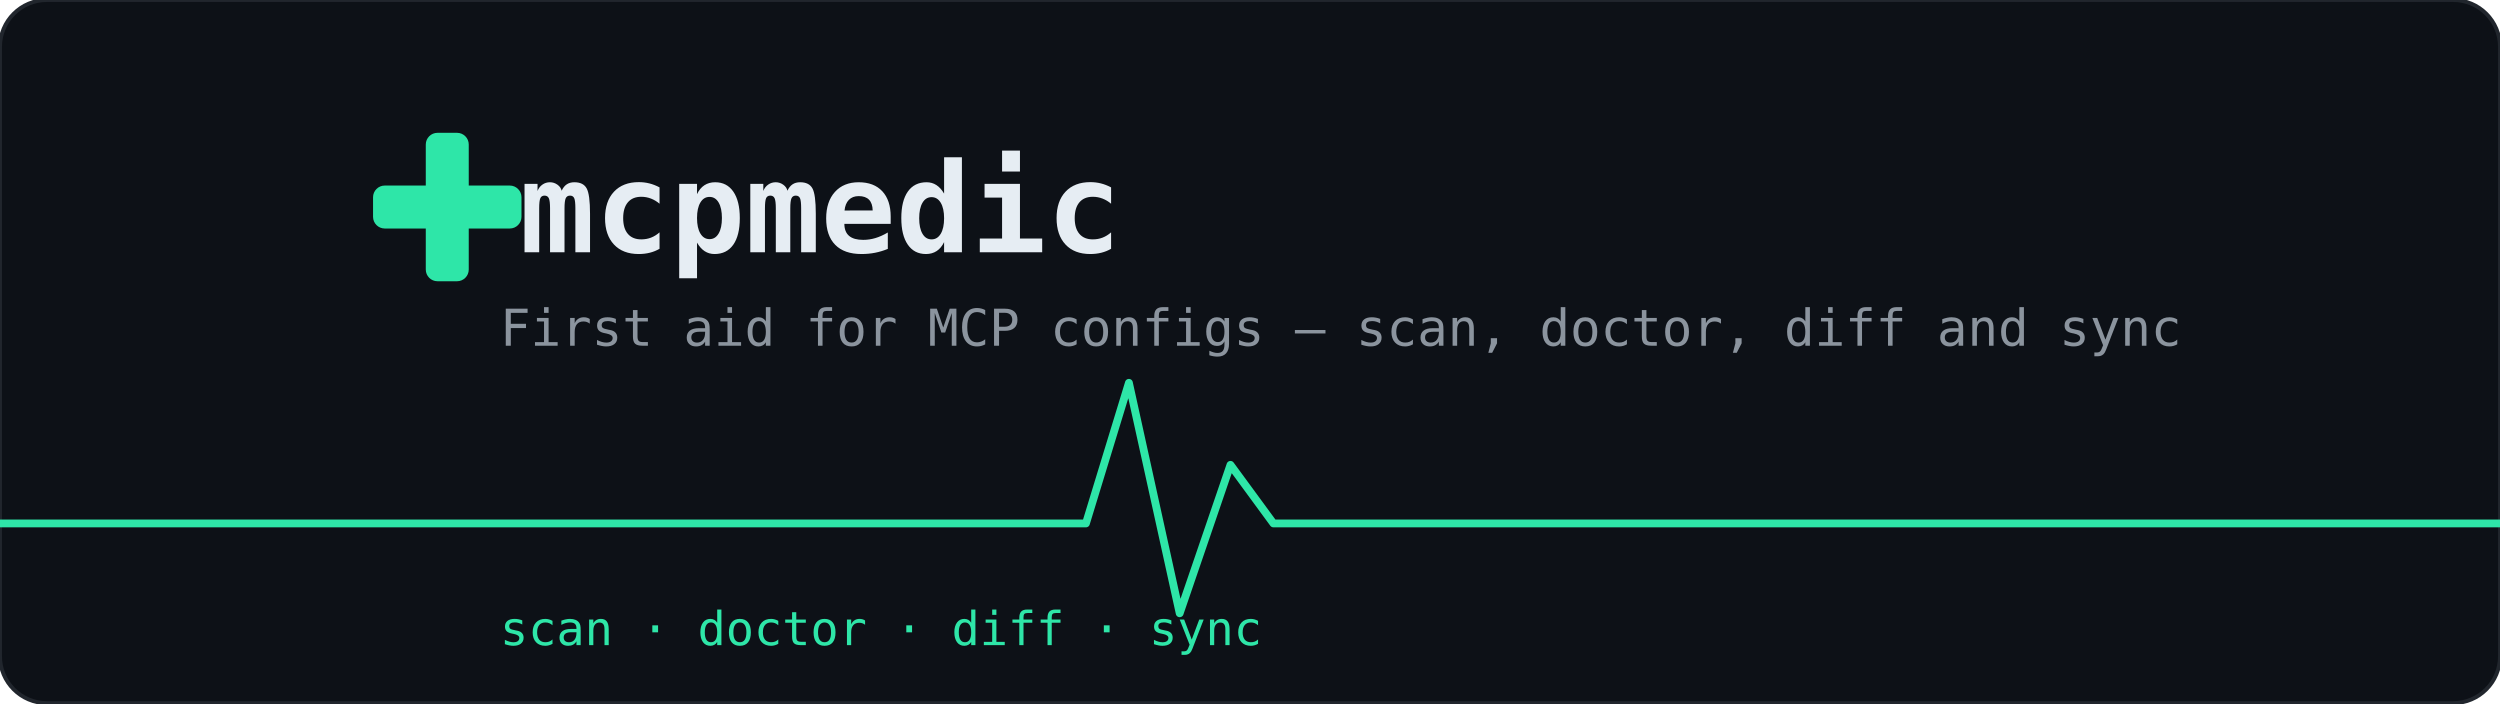
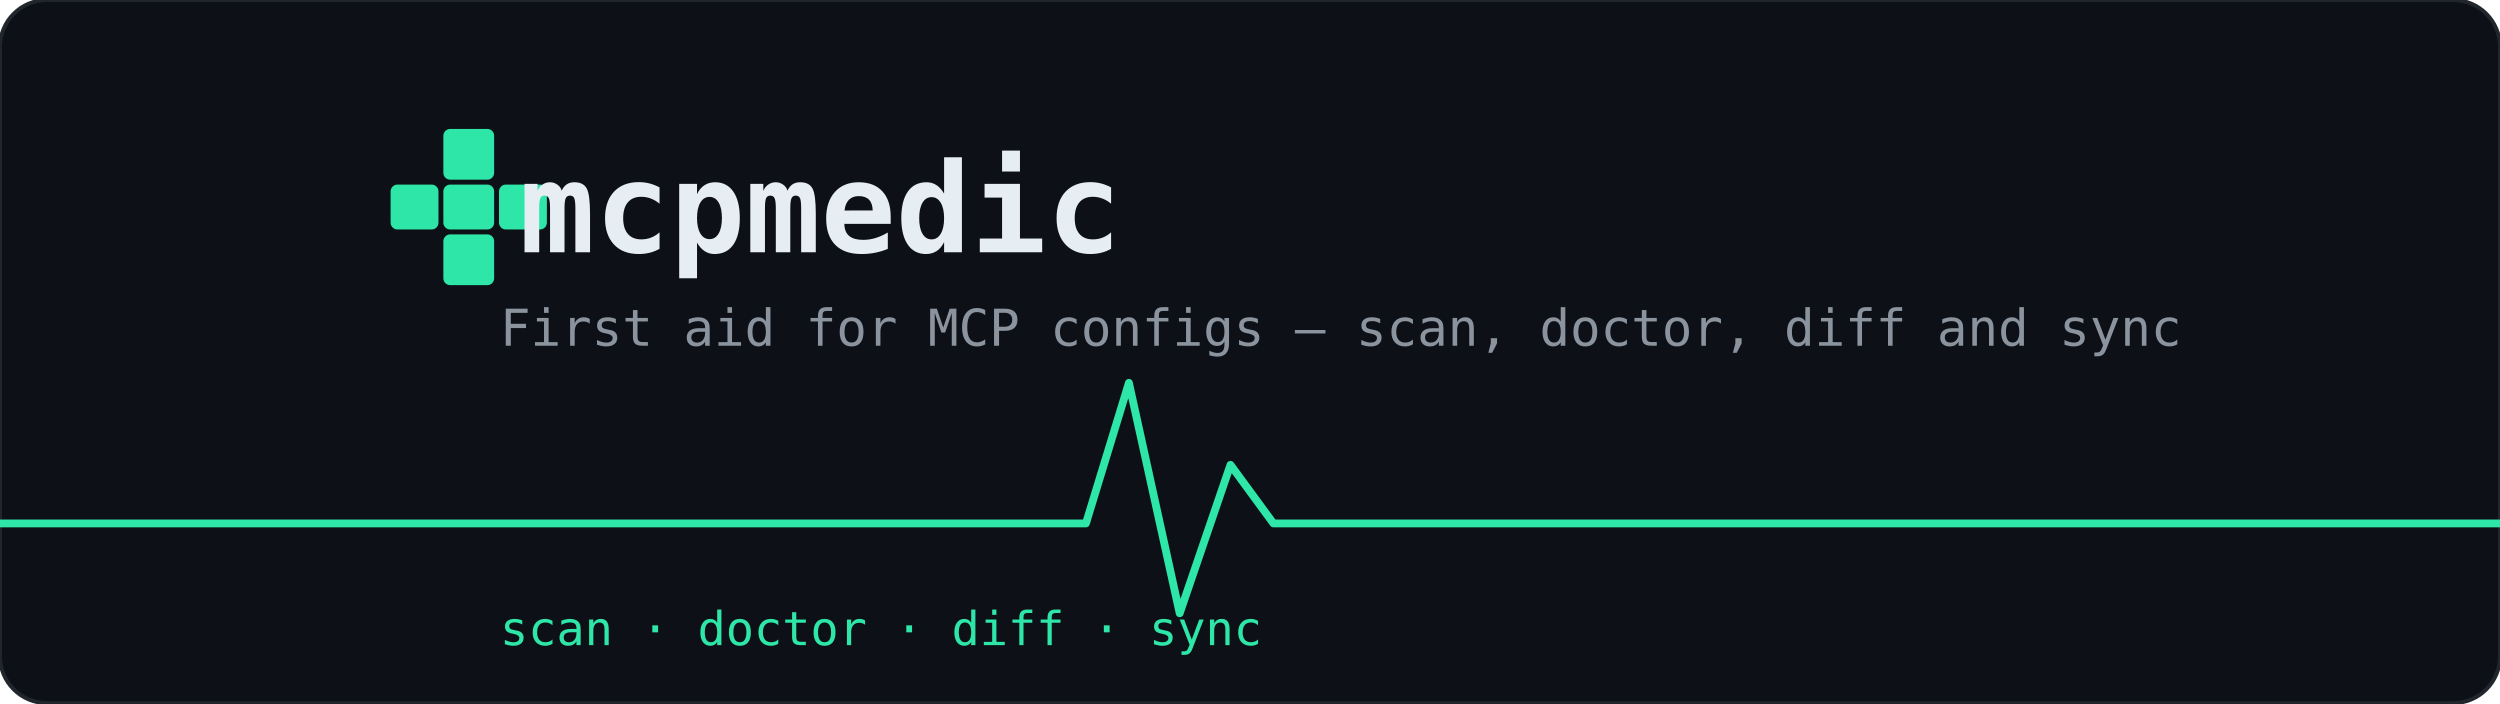
<svg xmlns="http://www.w3.org/2000/svg" width="1280" height="360" viewBox="0 0 1280 360" role="img" aria-label="mcpmedic — first aid for MCP configs">
  <rect width="1280" height="360" rx="24" fill="#0D1117" />
  <rect width="1280" height="360" rx="24" fill="none" stroke="#21262D" stroke-width="2" />
-   <rect x="218" y="68" width="22" height="76" rx="6" fill="#2EE6A8" />
-   <rect x="191" y="95" width="76" height="22" rx="6" fill="#2EE6A8" />
+   <g fill="#2EE6A8" transform="translate(240 106) scale(0.25) translate(-256 -256)">
+     <rect x="204" y="96" width="104" height="104" rx="14" />
+     <rect x="96" y="210" width="98" height="92" rx="14" />
+     <rect x="204" y="210" width="104" height="92" rx="14" />
+     <rect x="318" y="210" width="98" height="92" rx="14" />
+     <rect x="204" y="312" width="104" height="104" rx="14" />
+   </g>
  <text x="266" y="107" font-family="'JetBrains Mono','Fira Mono',Menlo,Consolas,monospace" font-size="64" font-weight="700" fill="#E6EDF3" dominant-baseline="central">mcpmedic</text>
  <text x="256" y="168" font-family="'JetBrains Mono','Fira Mono',Menlo,Consolas,monospace" font-size="26" fill="#8B949E" dominant-baseline="central">First aid for MCP configs — scan, doctor, diff and sync</text>
  <polyline points="0,268 512,268 556,268 578,196 604,314 630,238 652,268 1280,268" fill="none" stroke="#2EE6A8" stroke-width="4" stroke-linejoin="round" stroke-linecap="round" />
  <text x="256" y="322" font-family="'JetBrains Mono','Fira Mono',Menlo,Consolas,monospace" font-size="24" fill="#2EE6A8" dominant-baseline="central">scan · doctor · diff · sync</text>
</svg>
